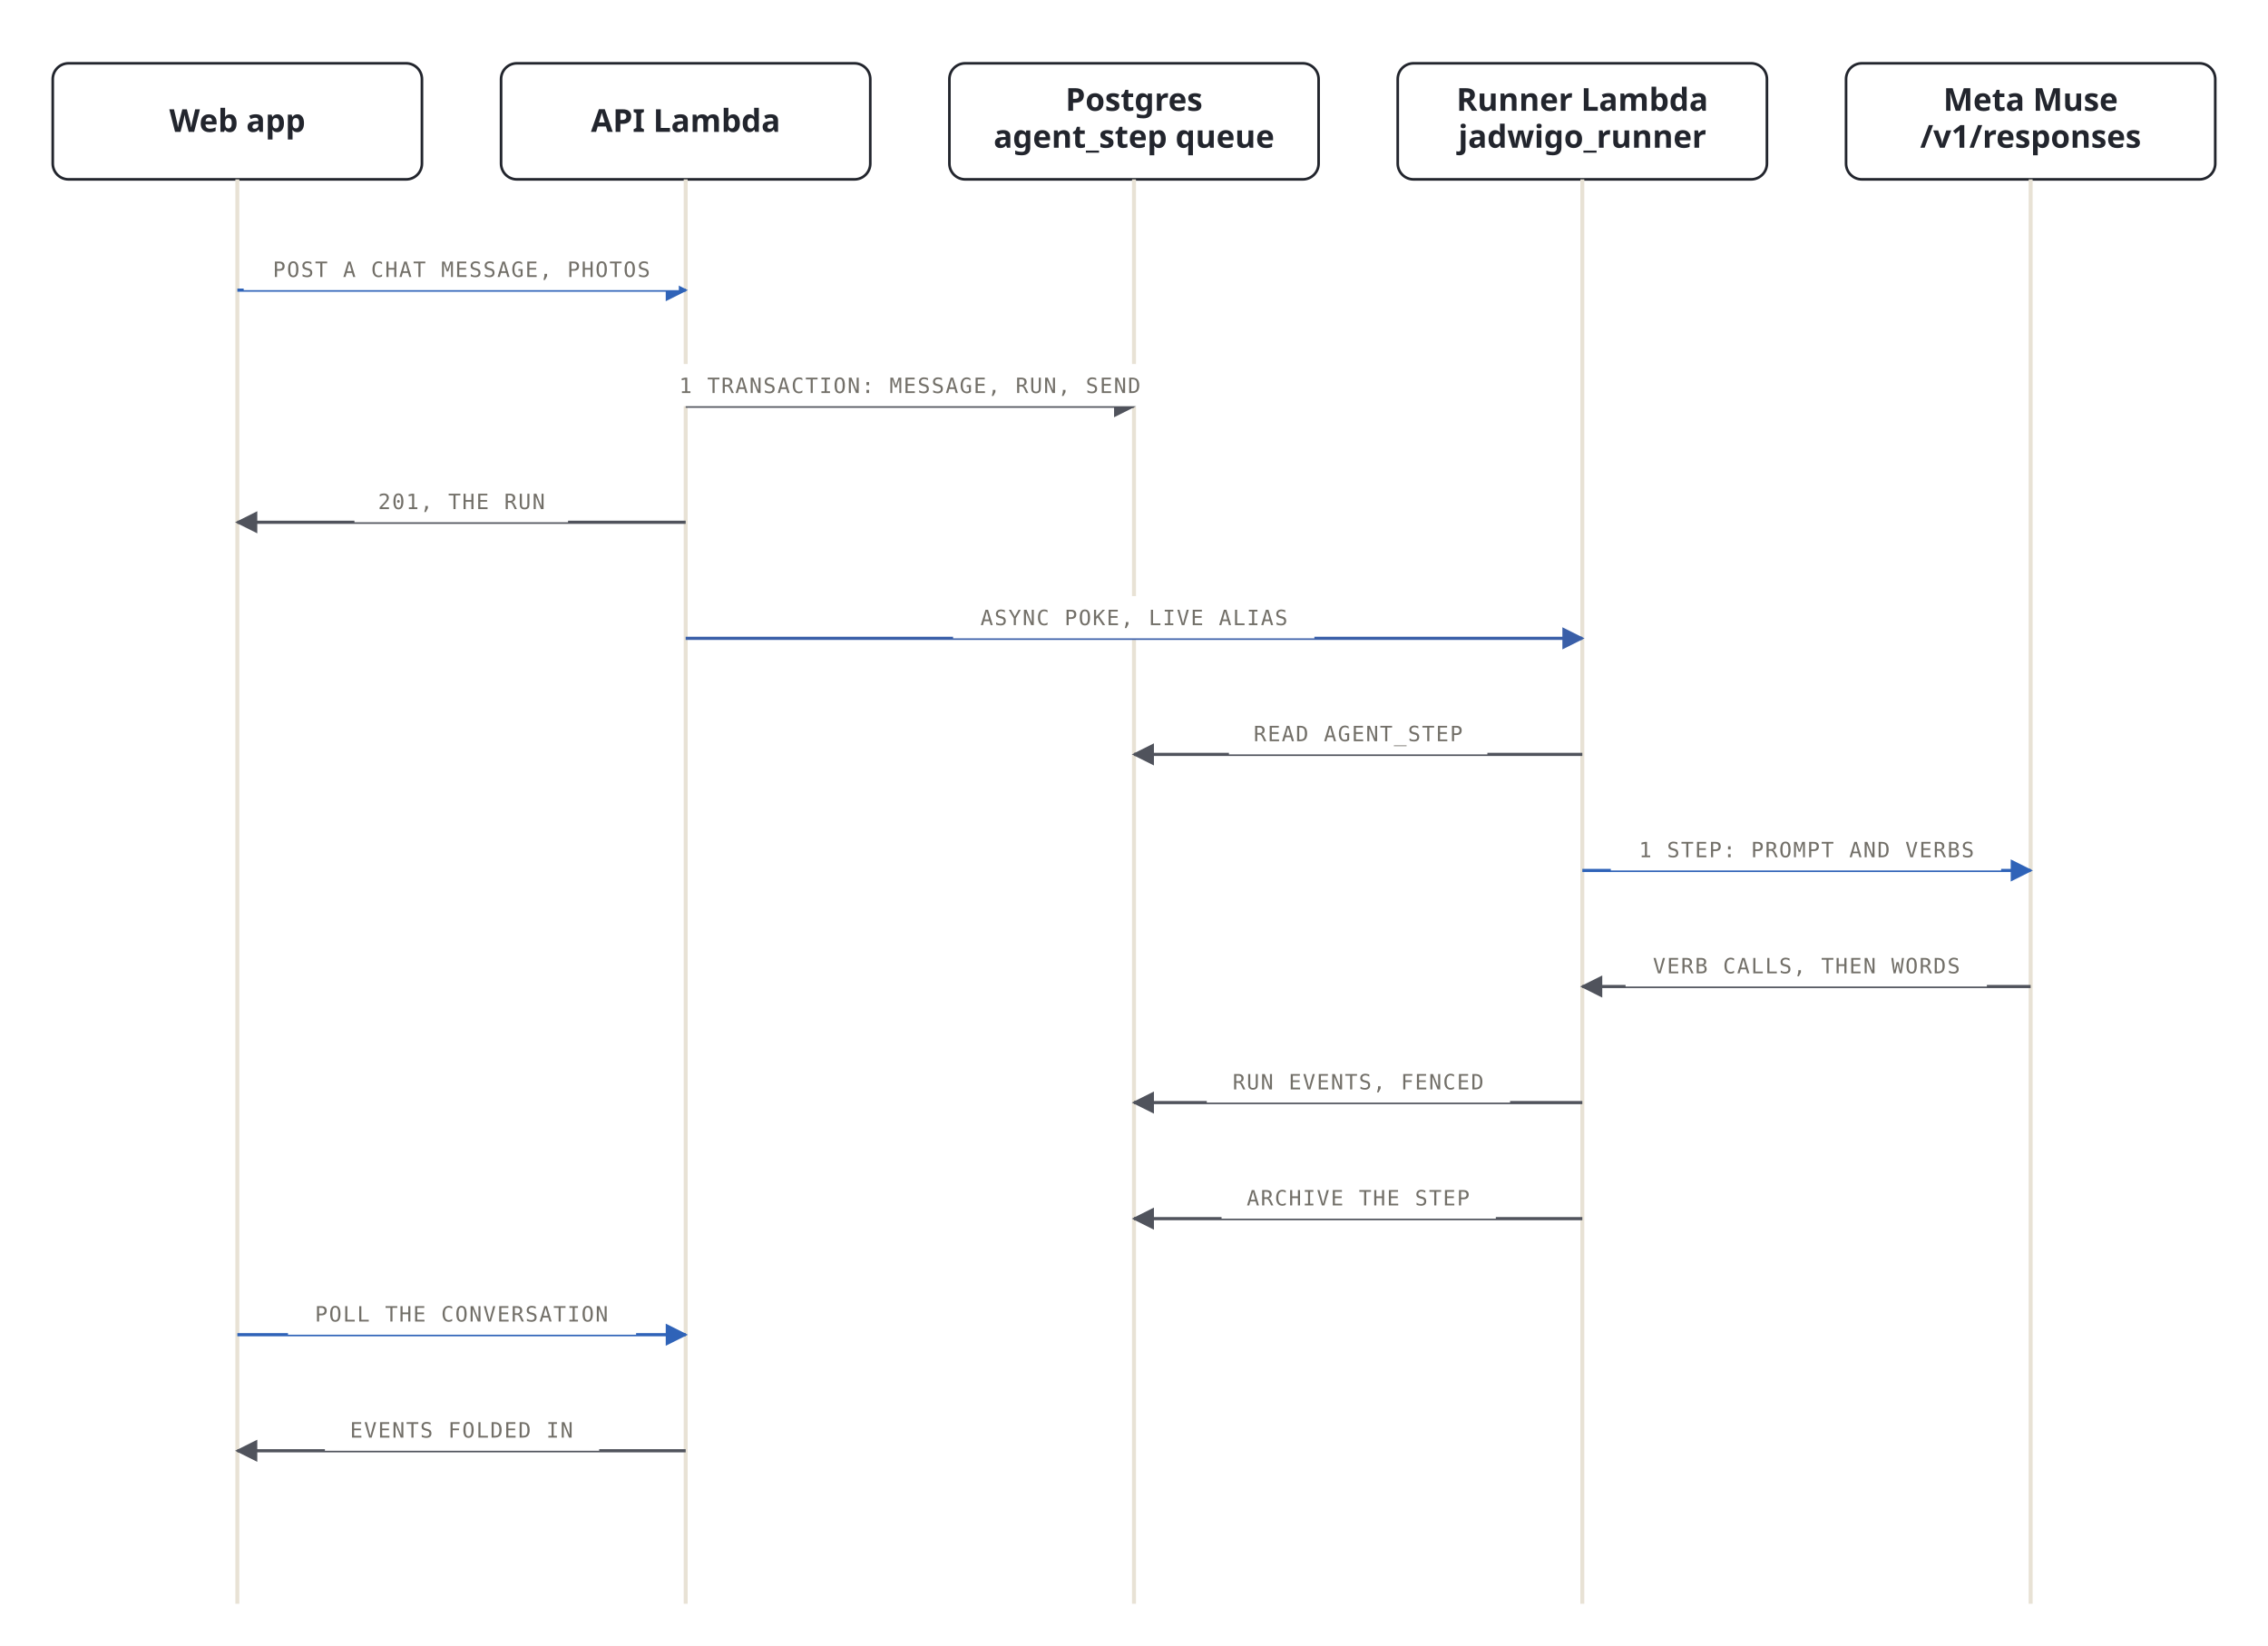
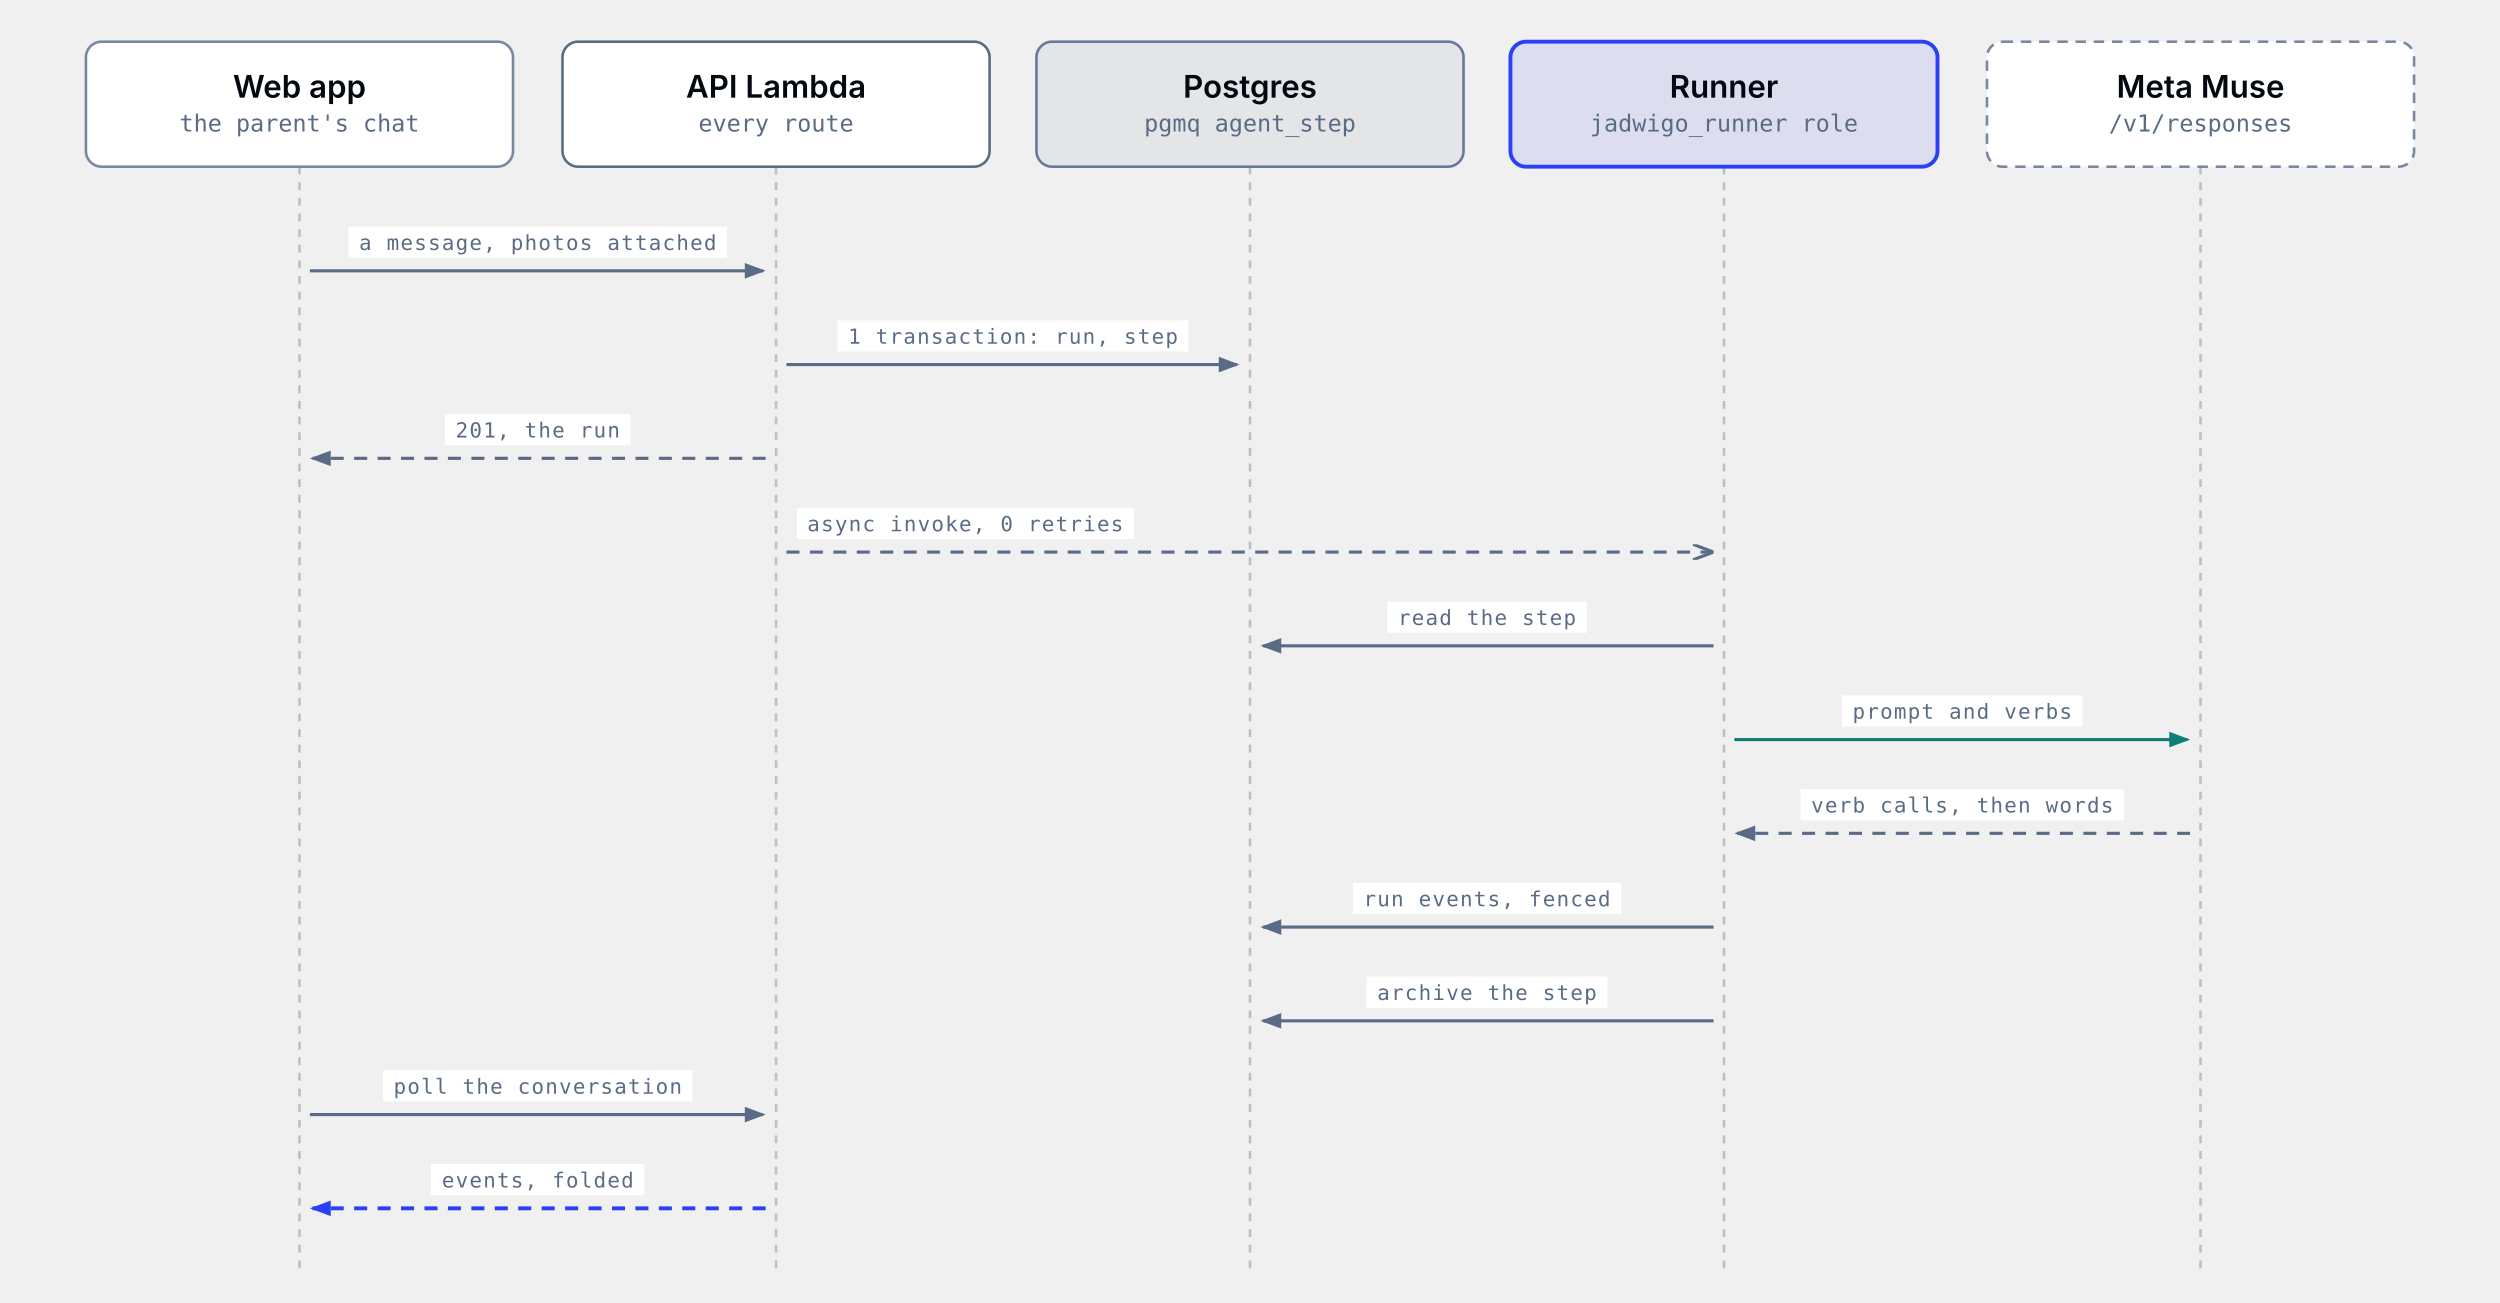
- <svg xmlns="http://www.w3.org/2000/svg" viewBox="0 0 860 624" role="img" aria-labelledby="runner-turn-light-title runner-turn-light-desc">
+ <svg xmlns="http://www.w3.org/2000/svg" viewBox="0 0 960 500" role="img" aria-labelledby="runner-turn-light-title runner-turn-light-desc">
  <defs>
-     <marker id="a-m-light" viewBox="0 0 10 10" refX="9" refY="5" markerWidth="7" markerHeight="7" orient="auto-start-reverse">
-       <path d="M0,0 L10,5 L0,10 z" fill="#50535c" />
+     <marker id="runner-turn-light-default" markerWidth="8" markerHeight="6" refX="7" refY="3" orient="auto" markerUnits="userSpaceOnUse">
+       <polygon points="0 0, 8 3, 0 6" fill="#5a6b85" />
    </marker>
-     <marker id="a-a-light" viewBox="0 0 10 10" refX="9" refY="5" markerWidth="7" markerHeight="7" orient="auto-start-reverse">
-       <path d="M0,0 L10,5 L0,10 z" fill="#3a5fa8" />
+     <marker id="runner-turn-light-accent" markerWidth="8" markerHeight="6" refX="7" refY="3" orient="auto" markerUnits="userSpaceOnUse">
+       <polygon points="0 0, 8 3, 0 6" fill="#2941f3" />
    </marker>
-     <marker id="a-l-light" viewBox="0 0 10 10" refX="9" refY="5" markerWidth="7" markerHeight="7" orient="auto-start-reverse">
-       <path d="M0,0 L10,5 L0,10 z" fill="#2f63b8" />
+     <marker id="runner-turn-light-link" markerWidth="8" markerHeight="6" refX="7" refY="3" orient="auto" markerUnits="userSpaceOnUse">
+       <polygon points="0 0, 8 3, 0 6" fill="#0f7f76" />
+     </marker>
+     <marker id="runner-turn-light-open" markerWidth="8" markerHeight="6" refX="7" refY="3" orient="auto" markerUnits="userSpaceOnUse">
+       <polyline points="0 0, 8 3, 0 6" fill="none" stroke="#5a6b85" stroke-width="1.2" />
    </marker>
  </defs>
-   <rect x="0" y="0" width="860" height="624" fill="#ffffff" />
-   <rect x="20" y="24" width="140" height="44" rx="6" fill="#ffffff" stroke="#22252d" stroke-width="1" />
-   <text x="90.0" y="50.0" text-anchor="middle" font-family="'Andika', system-ui, sans-serif" font-size="12" font-weight="700" fill="#22252d">Web app</text>
-   <line x1="90" y1="68" x2="90" y2="608" stroke="#e8e2d5" stroke-width="1.5" />
-   <rect x="190" y="24" width="140" height="44" rx="6" fill="#ffffff" stroke="#22252d" stroke-width="1" />
-   <text x="260.0" y="50.0" text-anchor="middle" font-family="'Andika', system-ui, sans-serif" font-size="12" font-weight="700" fill="#22252d">API Lambda</text>
-   <line x1="260" y1="68" x2="260" y2="608" stroke="#e8e2d5" stroke-width="1.5" />
-   <rect x="360" y="24" width="140" height="44" rx="6" fill="#ffffff" stroke="#22252d" stroke-width="1" />
-   <text x="430.0" y="42.0" text-anchor="middle" font-family="'Andika', system-ui, sans-serif" font-size="12" font-weight="700" fill="#22252d">Postgres</text>
-   <text x="430.0" y="56.0" text-anchor="middle" font-family="'Andika', system-ui, sans-serif" font-size="12" font-weight="700" fill="#22252d">agent_step queue</text>
-   <line x1="430" y1="68" x2="430" y2="608" stroke="#e8e2d5" stroke-width="1.5" />
-   <rect x="530" y="24" width="140" height="44" rx="6" fill="#ffffff" stroke="#22252d" stroke-width="1" />
-   <text x="600.0" y="42.0" text-anchor="middle" font-family="'Andika', system-ui, sans-serif" font-size="12" font-weight="700" fill="#22252d">Runner Lambda</text>
-   <text x="600.0" y="56.0" text-anchor="middle" font-family="'Andika', system-ui, sans-serif" font-size="12" font-weight="700" fill="#22252d">jadwigo_runner</text>
-   <line x1="600" y1="68" x2="600" y2="608" stroke="#e8e2d5" stroke-width="1.5" />
-   <rect x="700" y="24" width="140" height="44" rx="6" fill="#ffffff" stroke="#22252d" stroke-width="1" />
-   <text x="770.0" y="42.0" text-anchor="middle" font-family="'Andika', system-ui, sans-serif" font-size="12" font-weight="700" fill="#22252d">Meta Muse</text>
-   <text x="770.0" y="56.0" text-anchor="middle" font-family="'Andika', system-ui, sans-serif" font-size="12" font-weight="700" fill="#22252d">/v1/responses</text>
-   <line x1="770" y1="68" x2="770" y2="608" stroke="#e8e2d5" stroke-width="1.5" />
-   <polyline points="90,110 260,110" fill="none" stroke="#2f63b8" stroke-width="1.2" marker-end="url(#a-l-light)" />
-   <rect x="92.4" y="94" width="165" height="16" fill="#ffffff" />
-   <text x="175" y="105" text-anchor="middle" font-family="ui-monospace, monospace" font-size="8" letter-spacing="0.5" fill="#726f68">POST A CHAT MESSAGE, PHOTOS</text>
-   <polyline points="260,154 430,154" fill="none" stroke="#50535c" stroke-width="1.2" marker-end="url(#a-m-light)" />
-   <rect x="245.6" y="138" width="199" height="16" fill="#ffffff" />
-   <text x="345" y="149" text-anchor="middle" font-family="ui-monospace, monospace" font-size="8" letter-spacing="0.5" fill="#726f68">1 TRANSACTION: MESSAGE, RUN, SEND</text>
-   <polyline points="260,198 90,198" fill="none" stroke="#50535c" stroke-width="1.2" marker-end="url(#a-m-light)" />
-   <rect x="134.4" y="182" width="81" height="16" fill="#ffffff" />
-   <text x="175" y="193" text-anchor="middle" font-family="ui-monospace, monospace" font-size="8" letter-spacing="0.5" fill="#726f68">201, THE RUN</text>
-   <polyline points="260,242 600,242" fill="none" stroke="#3a5fa8" stroke-width="1.2" marker-end="url(#a-a-light)" />
-   <rect x="361.4" y="226" width="137" height="16" fill="#ffffff" />
-   <text x="430" y="237" text-anchor="middle" font-family="ui-monospace, monospace" font-size="8" letter-spacing="0.5" fill="#726f68">ASYNC POKE, LIVE ALIAS</text>
-   <polyline points="600,286 430,286" fill="none" stroke="#50535c" stroke-width="1.2" marker-end="url(#a-m-light)" />
-   <rect x="466.0" y="270" width="98" height="16" fill="#ffffff" />
-   <text x="515" y="281" text-anchor="middle" font-family="ui-monospace, monospace" font-size="8" letter-spacing="0.5" fill="#726f68">READ AGENT_STEP</text>
-   <polyline points="600,330 770,330" fill="none" stroke="#2f63b8" stroke-width="1.2" marker-end="url(#a-l-light)" />
-   <rect x="610.8" y="314" width="148" height="16" fill="#ffffff" />
-   <text x="685" y="325" text-anchor="middle" font-family="ui-monospace, monospace" font-size="8" letter-spacing="0.5" fill="#726f68">1 STEP: PROMPT AND VERBS</text>
-   <polyline points="770,374 600,374" fill="none" stroke="#50535c" stroke-width="1.2" marker-end="url(#a-m-light)" />
-   <rect x="616.4" y="358" width="137" height="16" fill="#ffffff" />
-   <text x="685" y="369" text-anchor="middle" font-family="ui-monospace, monospace" font-size="8" letter-spacing="0.5" fill="#726f68">VERB CALLS, THEN WORDS</text>
-   <polyline points="600,418 430,418" fill="none" stroke="#50535c" stroke-width="1.2" marker-end="url(#a-m-light)" />
-   <rect x="457.6" y="402" width="115" height="16" fill="#ffffff" />
-   <text x="515" y="413" text-anchor="middle" font-family="ui-monospace, monospace" font-size="8" letter-spacing="0.5" fill="#726f68">RUN EVENTS, FENCED</text>
-   <polyline points="600,462 430,462" fill="none" stroke="#50535c" stroke-width="1.2" marker-end="url(#a-m-light)" />
-   <rect x="463.2" y="446" width="104" height="16" fill="#ffffff" />
-   <text x="515" y="457" text-anchor="middle" font-family="ui-monospace, monospace" font-size="8" letter-spacing="0.5" fill="#726f68">ARCHIVE THE STEP</text>
-   <polyline points="90,506 260,506" fill="none" stroke="#2f63b8" stroke-width="1.2" marker-end="url(#a-l-light)" />
-   <rect x="109.2" y="490" width="132" height="16" fill="#ffffff" />
-   <text x="175" y="501" text-anchor="middle" font-family="ui-monospace, monospace" font-size="8" letter-spacing="0.5" fill="#726f68">POLL THE CONVERSATION</text>
-   <polyline points="260,550 90,550" fill="none" stroke="#50535c" stroke-width="1.2" marker-end="url(#a-m-light)" />
-   <rect x="123.2" y="534" width="104" height="16" fill="#ffffff" />
-   <text x="175" y="545" text-anchor="middle" font-family="ui-monospace, monospace" font-size="8" letter-spacing="0.5" fill="#726f68">EVENTS FOLDED IN</text>
+   <line x1="115" y1="64" x2="115" y2="488" stroke="rgba(9,22,40,0.22)" stroke-width="1" stroke-dasharray="3,3" />
+   <line x1="298" y1="64" x2="298" y2="488" stroke="rgba(9,22,40,0.22)" stroke-width="1" stroke-dasharray="3,3" />
+   <line x1="480" y1="64" x2="480" y2="488" stroke="rgba(9,22,40,0.22)" stroke-width="1" stroke-dasharray="3,3" />
+   <line x1="662" y1="64" x2="662" y2="488" stroke="rgba(9,22,40,0.22)" stroke-width="1" stroke-dasharray="3,3" />
+   <line x1="845" y1="64" x2="845" y2="488" stroke="rgba(9,22,40,0.22)" stroke-width="1" stroke-dasharray="3,3" />
+   <path d="M119,104 L293,104" fill="none" stroke="#5a6b85" stroke-width="1.2" marker-end="url(#runner-turn-light-default)" />
+   <path d="M302,140 L475,140" fill="none" stroke="#5a6b85" stroke-width="1.2" marker-end="url(#runner-turn-light-default)" />
+   <path d="M294,176 L120,176" fill="none" stroke="#5a6b85" stroke-width="1.2" stroke-dasharray="5,4" marker-end="url(#runner-turn-light-default)" />
+   <path d="M302,212 L657,212" fill="none" stroke="#5a6b85" stroke-width="1.2" stroke-dasharray="5,4" marker-end="url(#runner-turn-light-open)" />
+   <path d="M658,248 L485,248" fill="none" stroke="#5a6b85" stroke-width="1.2" marker-end="url(#runner-turn-light-default)" />
+   <path d="M666,284 L840,284" fill="none" stroke="#0f7f76" stroke-width="1.2" marker-end="url(#runner-turn-light-link)" />
+   <path d="M841,320 L667,320" fill="none" stroke="#5a6b85" stroke-width="1.2" stroke-dasharray="5,4" marker-end="url(#runner-turn-light-default)" />
+   <path d="M658,356 L485,356" fill="none" stroke="#5a6b85" stroke-width="1.2" marker-end="url(#runner-turn-light-default)" />
+   <path d="M658,392 L485,392" fill="none" stroke="#5a6b85" stroke-width="1.2" marker-end="url(#runner-turn-light-default)" />
+   <path d="M119,428 L293,428" fill="none" stroke="#5a6b85" stroke-width="1.2" marker-end="url(#runner-turn-light-default)" />
+   <path d="M294,464 L120,464" fill="none" stroke="#2941f3" stroke-width="1.5" stroke-dasharray="5,4" marker-end="url(#runner-turn-light-accent)" />
+   <rect x="33" y="16" width="164" height="48" rx="6" fill="#ffffff" stroke="#7888a0" stroke-width="1" />
+   <text x="115" y="37.5" text-anchor="middle" font-family="'Inter', 'Geist', system-ui, sans-serif" font-size="12" font-weight="600" fill="#040810">Web app</text>
+   <text x="115" y="50.5" text-anchor="middle" font-family="'Geist Mono', ui-monospace, monospace" font-size="9" fill="#5a6b85">the parent's chat</text>
+   <rect x="216" y="16" width="164" height="48" rx="6" fill="#ffffff" stroke="#5a6b85" stroke-width="1" />
+   <text x="298" y="37.5" text-anchor="middle" font-family="'Inter', 'Geist', system-ui, sans-serif" font-size="12" font-weight="600" fill="#040810">API Lambda</text>
+   <text x="298" y="50.5" text-anchor="middle" font-family="'Geist Mono', ui-monospace, monospace" font-size="9" fill="#5a6b85">every route</text>
+   <rect x="398" y="16" width="164" height="48" rx="6" fill="rgba(90,107,133,0.08)" stroke="#667997" stroke-width="1" />
+   <text x="480" y="37.5" text-anchor="middle" font-family="'Inter', 'Geist', system-ui, sans-serif" font-size="12" font-weight="600" fill="#040810">Postgres</text>
+   <text x="480" y="50.5" text-anchor="middle" font-family="'Geist Mono', ui-monospace, monospace" font-size="9" fill="#5a6b85">pgmq agent_step</text>
+   <rect x="580" y="16" width="164" height="48" rx="6" fill="rgba(41,65,243,0.10)" stroke="#2941f3" stroke-width="1.5" />
+   <text x="662" y="37.5" text-anchor="middle" font-family="'Inter', 'Geist', system-ui, sans-serif" font-size="12" font-weight="600" fill="#040810">Runner</text>
+   <text x="662" y="50.5" text-anchor="middle" font-family="'Geist Mono', ui-monospace, monospace" font-size="9" fill="#5a6b85">jadwigo_runner role</text>
+   <rect x="763" y="16" width="164" height="48" rx="6" fill="#ffffff" stroke="#7888a0" stroke-width="1" stroke-dasharray="4,3" />
+   <text x="845" y="37.5" text-anchor="middle" font-family="'Inter', 'Geist', system-ui, sans-serif" font-size="12" font-weight="600" fill="#040810">Meta Muse</text>
+   <text x="845" y="50.5" text-anchor="middle" font-family="'Geist Mono', ui-monospace, monospace" font-size="9" fill="#5a6b85">/v1/responses</text>
+   <rect x="133.86" y="87" width="145.28" height="12" fill="#ffffff" />
+   <text x="206.5" y="96" text-anchor="middle" font-family="'Geist Mono', ui-monospace, monospace" font-size="8" letter-spacing="0.06em" fill="#5a6b85">a message, photos attached</text>
+   <rect x="321.64" y="123" width="134.72" height="12" fill="#ffffff" />
+   <text x="389" y="132" text-anchor="middle" font-family="'Geist Mono', ui-monospace, monospace" font-size="8" letter-spacing="0.06em" fill="#5a6b85">1 transaction: run, step</text>
+   <rect x="170.82" y="159" width="71.36" height="12" fill="#ffffff" />
+   <text x="206.5" y="168" text-anchor="middle" font-family="'Geist Mono', ui-monospace, monospace" font-size="8" letter-spacing="0.06em" fill="#5a6b85">201, the run</text>
+   <rect x="306" y="195" width="129.44" height="12" fill="#ffffff" />
+   <text x="310" y="204" text-anchor="start" font-family="'Geist Mono', ui-monospace, monospace" font-size="8" letter-spacing="0.06em" fill="#5a6b85">async invoke, 0 retries</text>
+   <rect x="532.68" y="231" width="76.64" height="12" fill="#ffffff" />
+   <text x="571" y="240" text-anchor="middle" font-family="'Geist Mono', ui-monospace, monospace" font-size="8" letter-spacing="0.06em" fill="#5a6b85">read the step</text>
+   <rect x="707.26" y="267" width="92.48" height="12" fill="#ffffff" />
+   <text x="753.5" y="276" text-anchor="middle" font-family="'Geist Mono', ui-monospace, monospace" font-size="8" letter-spacing="0.06em" fill="#5a6b85">prompt and verbs</text>
+   <rect x="691.42" y="303" width="124.16" height="12" fill="#ffffff" />
+   <text x="753.5" y="312" text-anchor="middle" font-family="'Geist Mono', ui-monospace, monospace" font-size="8" letter-spacing="0.06em" fill="#5a6b85">verb calls, then words</text>
+   <rect x="519.48" y="339" width="103.04" height="12" fill="#ffffff" />
+   <text x="571" y="348" text-anchor="middle" font-family="'Geist Mono', ui-monospace, monospace" font-size="8" letter-spacing="0.06em" fill="#5a6b85">run events, fenced</text>
+   <rect x="524.76" y="375" width="92.48" height="12" fill="#ffffff" />
+   <text x="571" y="384" text-anchor="middle" font-family="'Geist Mono', ui-monospace, monospace" font-size="8" letter-spacing="0.06em" fill="#5a6b85">archive the step</text>
+   <rect x="147.06" y="411" width="118.88" height="12" fill="#ffffff" />
+   <text x="206.5" y="420" text-anchor="middle" font-family="'Geist Mono', ui-monospace, monospace" font-size="8" letter-spacing="0.06em" fill="#5a6b85">poll the conversation</text>
+   <rect x="165.54" y="447" width="81.92" height="12" fill="#ffffff" />
+   <text x="206.5" y="456" text-anchor="middle" font-family="'Geist Mono', ui-monospace, monospace" font-size="8" letter-spacing="0.06em" fill="#5a6b85">events, folded</text>
</svg>
